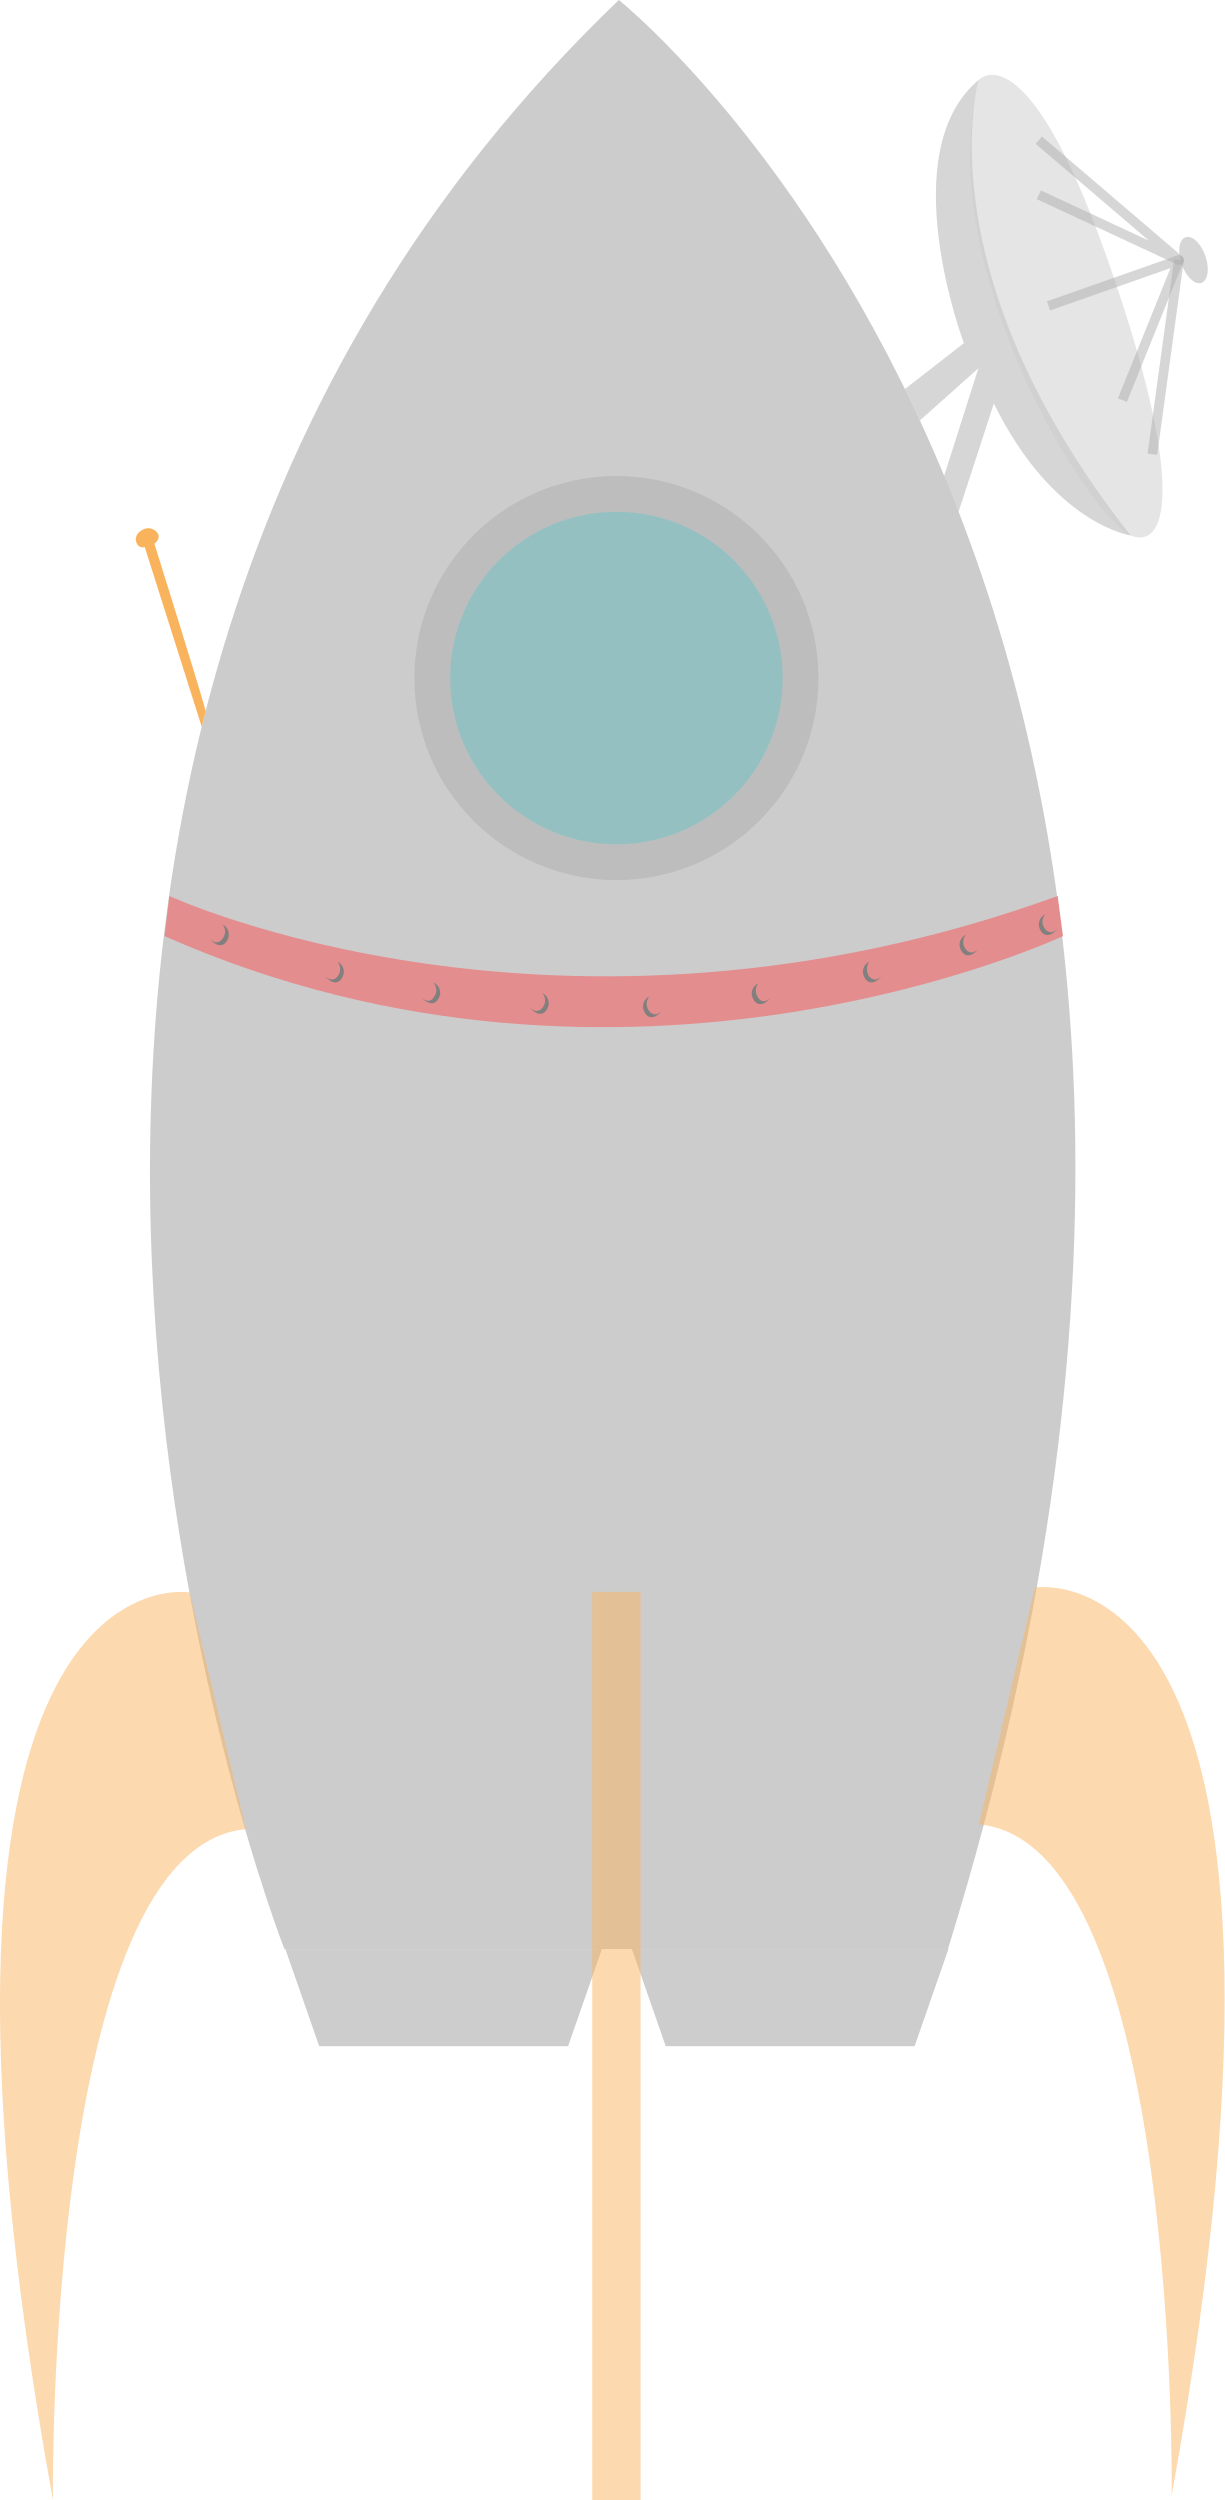
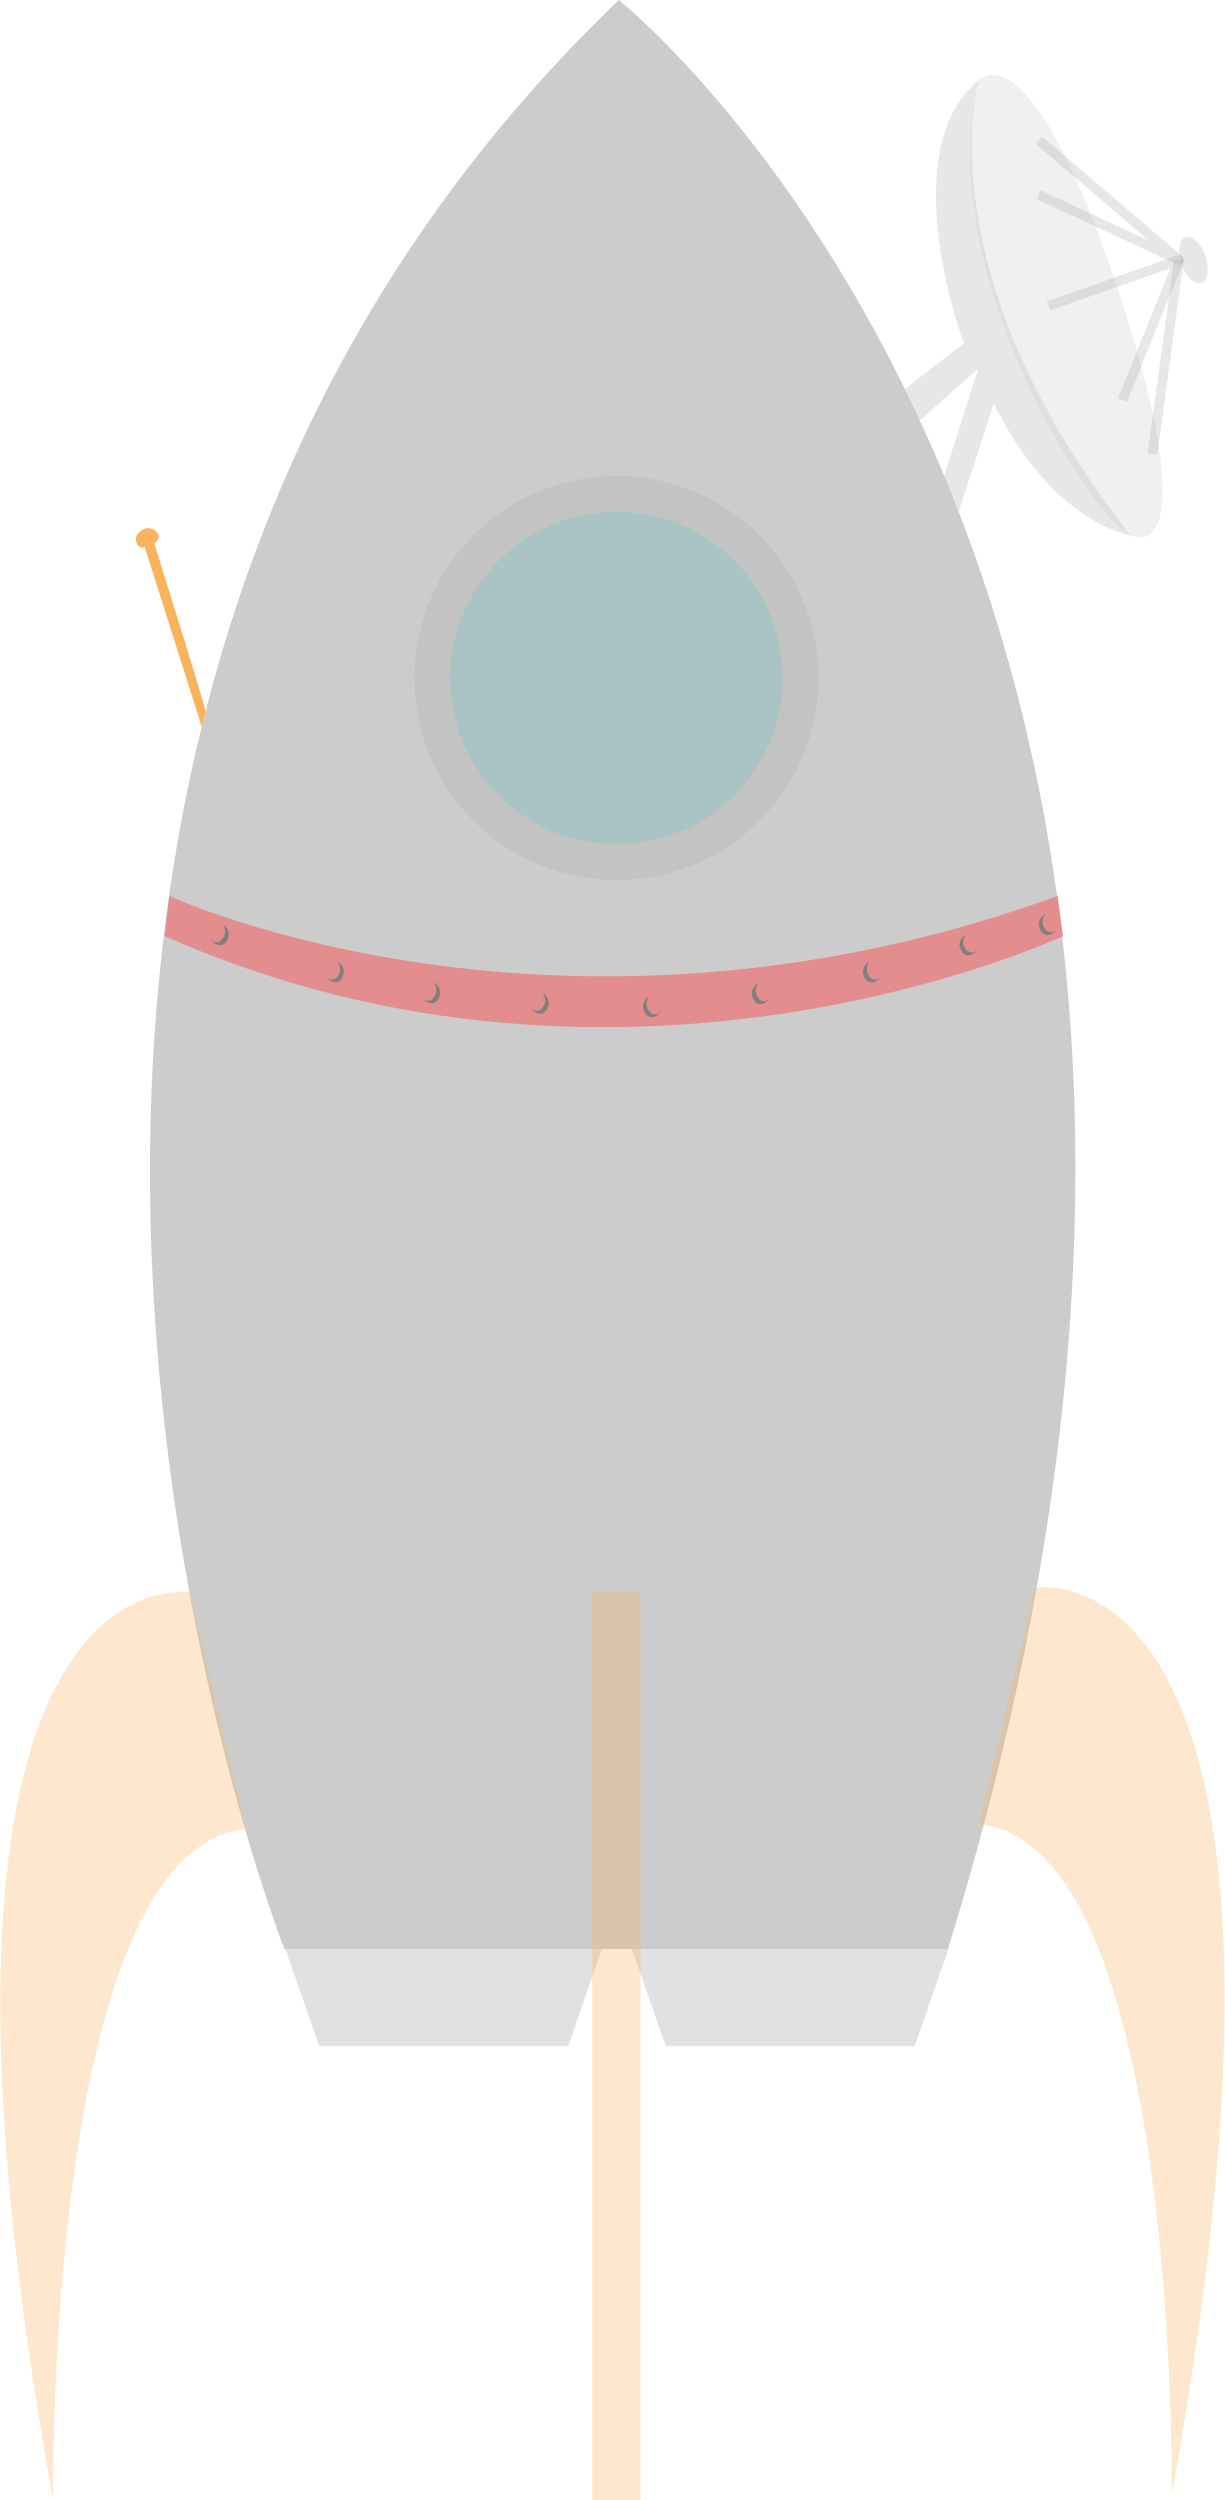
- <svg xmlns="http://www.w3.org/2000/svg" id="Calque_1" data-name="Calque 1" viewBox="0 0 253.4 517.3">
+ <svg xmlns="http://www.w3.org/2000/svg" viewBox="0 0 253.4 517.3">
  <defs>
-     <style>.cls-1{fill:#9b9b9b;}.cls-1,.cls-10,.cls-3,.cls-6,.cls-7,.cls-9{opacity:0.5;}.cls-2,.cls-9{fill:#cdcccc;}.cls-3,.cls-8{fill:#f9b35d;}.cls-4{fill:#e38d8e;}.cls-5{fill:#827f7f;}.cls-6{fill:#adadad;}.cls-7{fill:#6dc4c6;}.cls-10{fill:none;stroke:#adadad;stroke-linejoin:round;stroke-width:2px;}</style>
+     <style>.cls-1{fill:#9b9b9b;}.cls-1,.cls-10,.cls-3,.cls-6,.cls-7,.cls-9{opacity:0.3;}.cls-2,.cls-9{fill:#cdcccc;}.cls-3,.cls-8{fill:#f9b35d;}.cls-4{fill:#e38d8e;}.cls-5{fill:#827f7f;}.cls-6{fill:#adadad;}.cls-7{fill:#6dc4c6;}.cls-10{fill:none;stroke:#adadad;stroke-linejoin:round;stroke-width:2px;}</style>
  </defs>
-   <polygon class="cls-1" points="59.05 403.3 66.05 423.4 117.55 423.4 124.55 403.3 59.05 403.3" />
-   <path class="cls-2" d="M58.9,403.3S-37.3,158.6,128.1,0c0,0,154.8,123.3,68.1,403.3Z" transform="translate(-0.05)" />
-   <polygon class="cls-1" points="130.75 403.3 137.75 423.4 189.25 423.4 196.25 403.3 130.75 403.3" />
-   <path class="cls-3" d="M39.3,329.5S-25,318.6,11,517.3c0,0-1.6-135,39.9-138.8" transform="translate(-0.05)" />
-   <path class="cls-3" d="M214.2,328.5s64.3-10.9,28.3,187.8c0,0,1.6-135-39.9-138.8" transform="translate(-0.05)" />
-   <rect class="cls-3" x="122.55" y="329.4" width="10" height="187.9" />
-   <path class="cls-4" d="M35.1,185.4s80.7,37.4,183.8,0l1.1,8.3s-90.2,42.4-185.9,0Z" transform="translate(-0.05)" />
-   <path class="cls-5" d="M46.1,191.3a2.31,2.31,0,0,1,1.1,3c-.1.1-.1.3-.2.4-1.4,2.2-3.5-.4-3.5-.4s1.5,1.6,2.6-.1A2.26,2.26,0,0,0,46.1,191.3Z" transform="translate(-0.05)" />
-   <path class="cls-5" d="M179.9,199a2.31,2.31,0,0,0-1.1,3c.1.1.1.3.2.4,1.4,2.2,3.5-.4,3.5-.4s-1.5,1.6-2.7-.1A2.75,2.75,0,0,1,179.9,199Z" transform="translate(-0.05)" />
-   <path class="cls-5" d="M156.9,203.5a2.28,2.28,0,0,0-1.1,3c.1.1.1.3.2.4,1.4,2.2,3.5-.4,3.5-.4s-1.5,1.6-2.6-.1A2.56,2.56,0,0,1,156.9,203.5Z" transform="translate(-0.05)" />
-   <path class="cls-5" d="M112.3,205.5a2.31,2.31,0,0,1,1.1,3c-.1.1-.1.2-.2.4-1.4,2.2-3.5-.4-3.5-.4s1.5,1.6,2.7-.1A2.4,2.4,0,0,0,112.3,205.5Z" transform="translate(-0.05)" />
-   <path class="cls-5" d="M89.7,203.3a2.3,2.3,0,0,1,1.3,2.9c-.1.1-.1.3-.2.4-1.2,2.3-3.5-.1-3.5-.1s1.6,1.5,2.6-.3A2.27,2.27,0,0,0,89.7,203.3Z" transform="translate(-0.05)" />
-   <path class="cls-5" d="M69.9,199a2.31,2.31,0,0,1,1.1,3c-.1.1-.1.2-.2.4-1.4,2.2-3.5-.4-3.5-.4s1.5,1.6,2.7-.1A2.4,2.4,0,0,0,69.9,199Z" transform="translate(-0.05)" />
-   <path class="cls-5" d="M134.4,206.2a2.28,2.28,0,0,0-1.1,3c.1.1.1.3.2.4,1.4,2.2,3.5-.4,3.5-.4s-1.5,1.6-2.7-.1A2.4,2.4,0,0,1,134.4,206.2Z" transform="translate(-0.05)" />
-   <path class="cls-5" d="M199.9,193.4a2.28,2.28,0,0,0-1.1,3c.1.1.1.3.2.4,1.4,2.2,3.5-.4,3.5-.4s-1.5,1.6-2.7-.1A2.41,2.41,0,0,1,199.9,193.4Z" transform="translate(-0.05)" />
-   <path class="cls-5" d="M216.3,189.2a2.31,2.31,0,0,0-1.1,3c.1.1.1.2.2.4,1.4,2.2,3.5-.4,3.5-.4s-1.5,1.6-2.7-.1A2.4,2.4,0,0,1,216.3,189.2Z" transform="translate(-0.05)" />
-   <circle class="cls-6" cx="127.55" cy="140.3" r="41.8" />
-   <circle class="cls-7" cx="127.55" cy="140.3" r="34.4" />
-   <path class="cls-8" d="M42.6,147.2c.1-.5-10.6-34.7-10.6-34.7s1.7-1.2.4-2.5a2.32,2.32,0,0,0-2.8-.4s-2,.9-1.3,2.7a1.35,1.35,0,0,0,1.7.9l11.8,37.2" transform="translate(-0.05)" />
-   <path class="cls-6" d="M187.3,80.5,199.5,71s-14.9-39.5,3.1-54.5c0,0-11.8,39.5,31.4,94.3,0,0-16-2.3-28.3-27.3l-7.3,22.4-3-7.4,7.1-22.3L190.4,87Z" transform="translate(-0.05)" />
-   <path class="cls-9" d="M202.6,16.5s9.7-10.5,26.2,36S242,114,234,110.8,192.6,55.5,202.6,16.5Z" transform="translate(-0.05)" />
-   <polyline class="cls-10" points="214.95 29 243.95 53.8 214.95 40.3" />
-   <polyline class="cls-10" points="216.95 63.3 243.95 53.8 232.25 82.8" />
-   <line class="cls-10" x1="243.95" y1="53.8" x2="238.45" y2="94" />
-   <ellipse class="cls-6" cx="247.01" cy="53.79" rx="2.6" ry="5" transform="translate(-3.98 84.42) rotate(-19.24)" />
+   <g id="Calque_2" data-name="Calque 2">
+     <g id="Calque_1-2" data-name="Calque 1">
+       <polygon class="cls-1" points="59.05 403.3 66.05 423.4 117.55 423.4 124.55 403.3 59.05 403.3" />
+       <path class="cls-2" d="M58.85,403.3S-37.35,158.6,128.05,0c0,0,154.8,123.3,68.1,403.3Z" />
+       <polygon class="cls-1" points="130.75 403.3 137.75 423.4 189.25 423.4 196.25 403.3 130.75 403.3" />
+       <path class="cls-3" d="M39.25,329.5S-25,318.6,11,517.3c0,0-1.6-135,39.9-138.8" />
+       <path class="cls-3" d="M214.15,328.5s64.3-10.9,28.3,187.8c0,0,1.6-135-39.9-138.8" />
+       <rect class="cls-3" x="122.55" y="329.4" width="10" height="187.9" />
+       <path class="cls-4" d="M35.05,185.4s80.7,37.4,183.8,0l1.1,8.3s-90.2,42.4-185.9,0Z" />
+       <path class="cls-5" d="M46.05,191.3a2.31,2.31,0,0,1,1.1,3c-.1.1-.1.3-.2.4-1.4,2.2-3.5-.4-3.5-.4s1.5,1.6,2.6-.1A2.26,2.26,0,0,0,46.05,191.3Z" />
+       <path class="cls-5" d="M179.85,199a2.31,2.31,0,0,0-1.1,3c.1.1.1.3.2.4,1.4,2.2,3.5-.4,3.5-.4s-1.5,1.6-2.7-.1A2.75,2.75,0,0,1,179.85,199Z" />
+       <path class="cls-5" d="M156.85,203.5a2.28,2.28,0,0,0-1.1,3c.1.1.1.3.2.4,1.4,2.2,3.5-.4,3.5-.4s-1.5,1.6-2.6-.1A2.56,2.56,0,0,1,156.85,203.5Z" />
+       <path class="cls-5" d="M112.25,205.5a2.31,2.31,0,0,1,1.1,3c-.1.1-.1.2-.2.4-1.4,2.2-3.5-.4-3.5-.4s1.5,1.6,2.7-.1A2.4,2.4,0,0,0,112.25,205.5Z" />
+       <path class="cls-5" d="M89.65,203.3a2.3,2.3,0,0,1,1.3,2.9c-.1.1-.1.3-.2.4-1.2,2.3-3.5-.1-3.5-.1s1.6,1.5,2.6-.3A2.27,2.27,0,0,0,89.65,203.3Z" />
+       <path class="cls-5" d="M69.85,199a2.31,2.31,0,0,1,1.1,3c-.1.1-.1.2-.2.4-1.4,2.2-3.5-.4-3.5-.4s1.5,1.6,2.7-.1A2.4,2.4,0,0,0,69.85,199Z" />
+       <path class="cls-5" d="M134.35,206.2a2.28,2.28,0,0,0-1.1,3c.1.1.1.3.2.4,1.4,2.2,3.5-.4,3.5-.4s-1.5,1.6-2.7-.1A2.4,2.4,0,0,1,134.35,206.2Z" />
+       <path class="cls-5" d="M199.85,193.4a2.28,2.28,0,0,0-1.1,3c.1.1.1.3.2.4,1.4,2.2,3.5-.4,3.5-.4s-1.5,1.6-2.7-.1A2.41,2.41,0,0,1,199.85,193.4Z" />
+       <path class="cls-5" d="M216.25,189.2a2.31,2.31,0,0,0-1.1,3c.1.1.1.2.2.4,1.4,2.2,3.5-.4,3.5-.4s-1.5,1.6-2.7-.1A2.4,2.4,0,0,1,216.25,189.2Z" />
+       <circle class="cls-6" cx="127.55" cy="140.3" r="41.8" />
+       <circle class="cls-7" cx="127.55" cy="140.3" r="34.4" />
+       <path class="cls-8" d="M42.55,147.2c.1-.5-10.6-34.7-10.6-34.7s1.7-1.2.4-2.5a2.32,2.32,0,0,0-2.8-.4s-2,.9-1.3,2.7a1.35,1.35,0,0,0,1.7.9l11.8,37.2" />
+       <path class="cls-6" d="M187.25,80.5l12.2-9.5s-14.9-39.5,3.1-54.5c0,0-11.8,39.5,31.4,94.3,0,0-16-2.3-28.3-27.3l-7.3,22.4-3-7.4,7.1-22.3L190.35,87Z" />
+       <path class="cls-9" d="M202.55,16.5s9.7-10.5,26.2,36S242,114,234,110.8,192.55,55.5,202.55,16.5Z" />
+       <polyline class="cls-10" points="214.95 29 243.95 53.8 214.95 40.3" />
+       <polyline class="cls-10" points="216.95 63.3 243.95 53.8 232.25 82.8" />
+       <line class="cls-10" x1="243.95" y1="53.8" x2="238.45" y2="94" />
+       <ellipse class="cls-6" cx="246.95" cy="53.8" rx="2.6" ry="5" transform="translate(-3.93 84.4) rotate(-19.24)" />
+     </g>
+   </g>
</svg>
